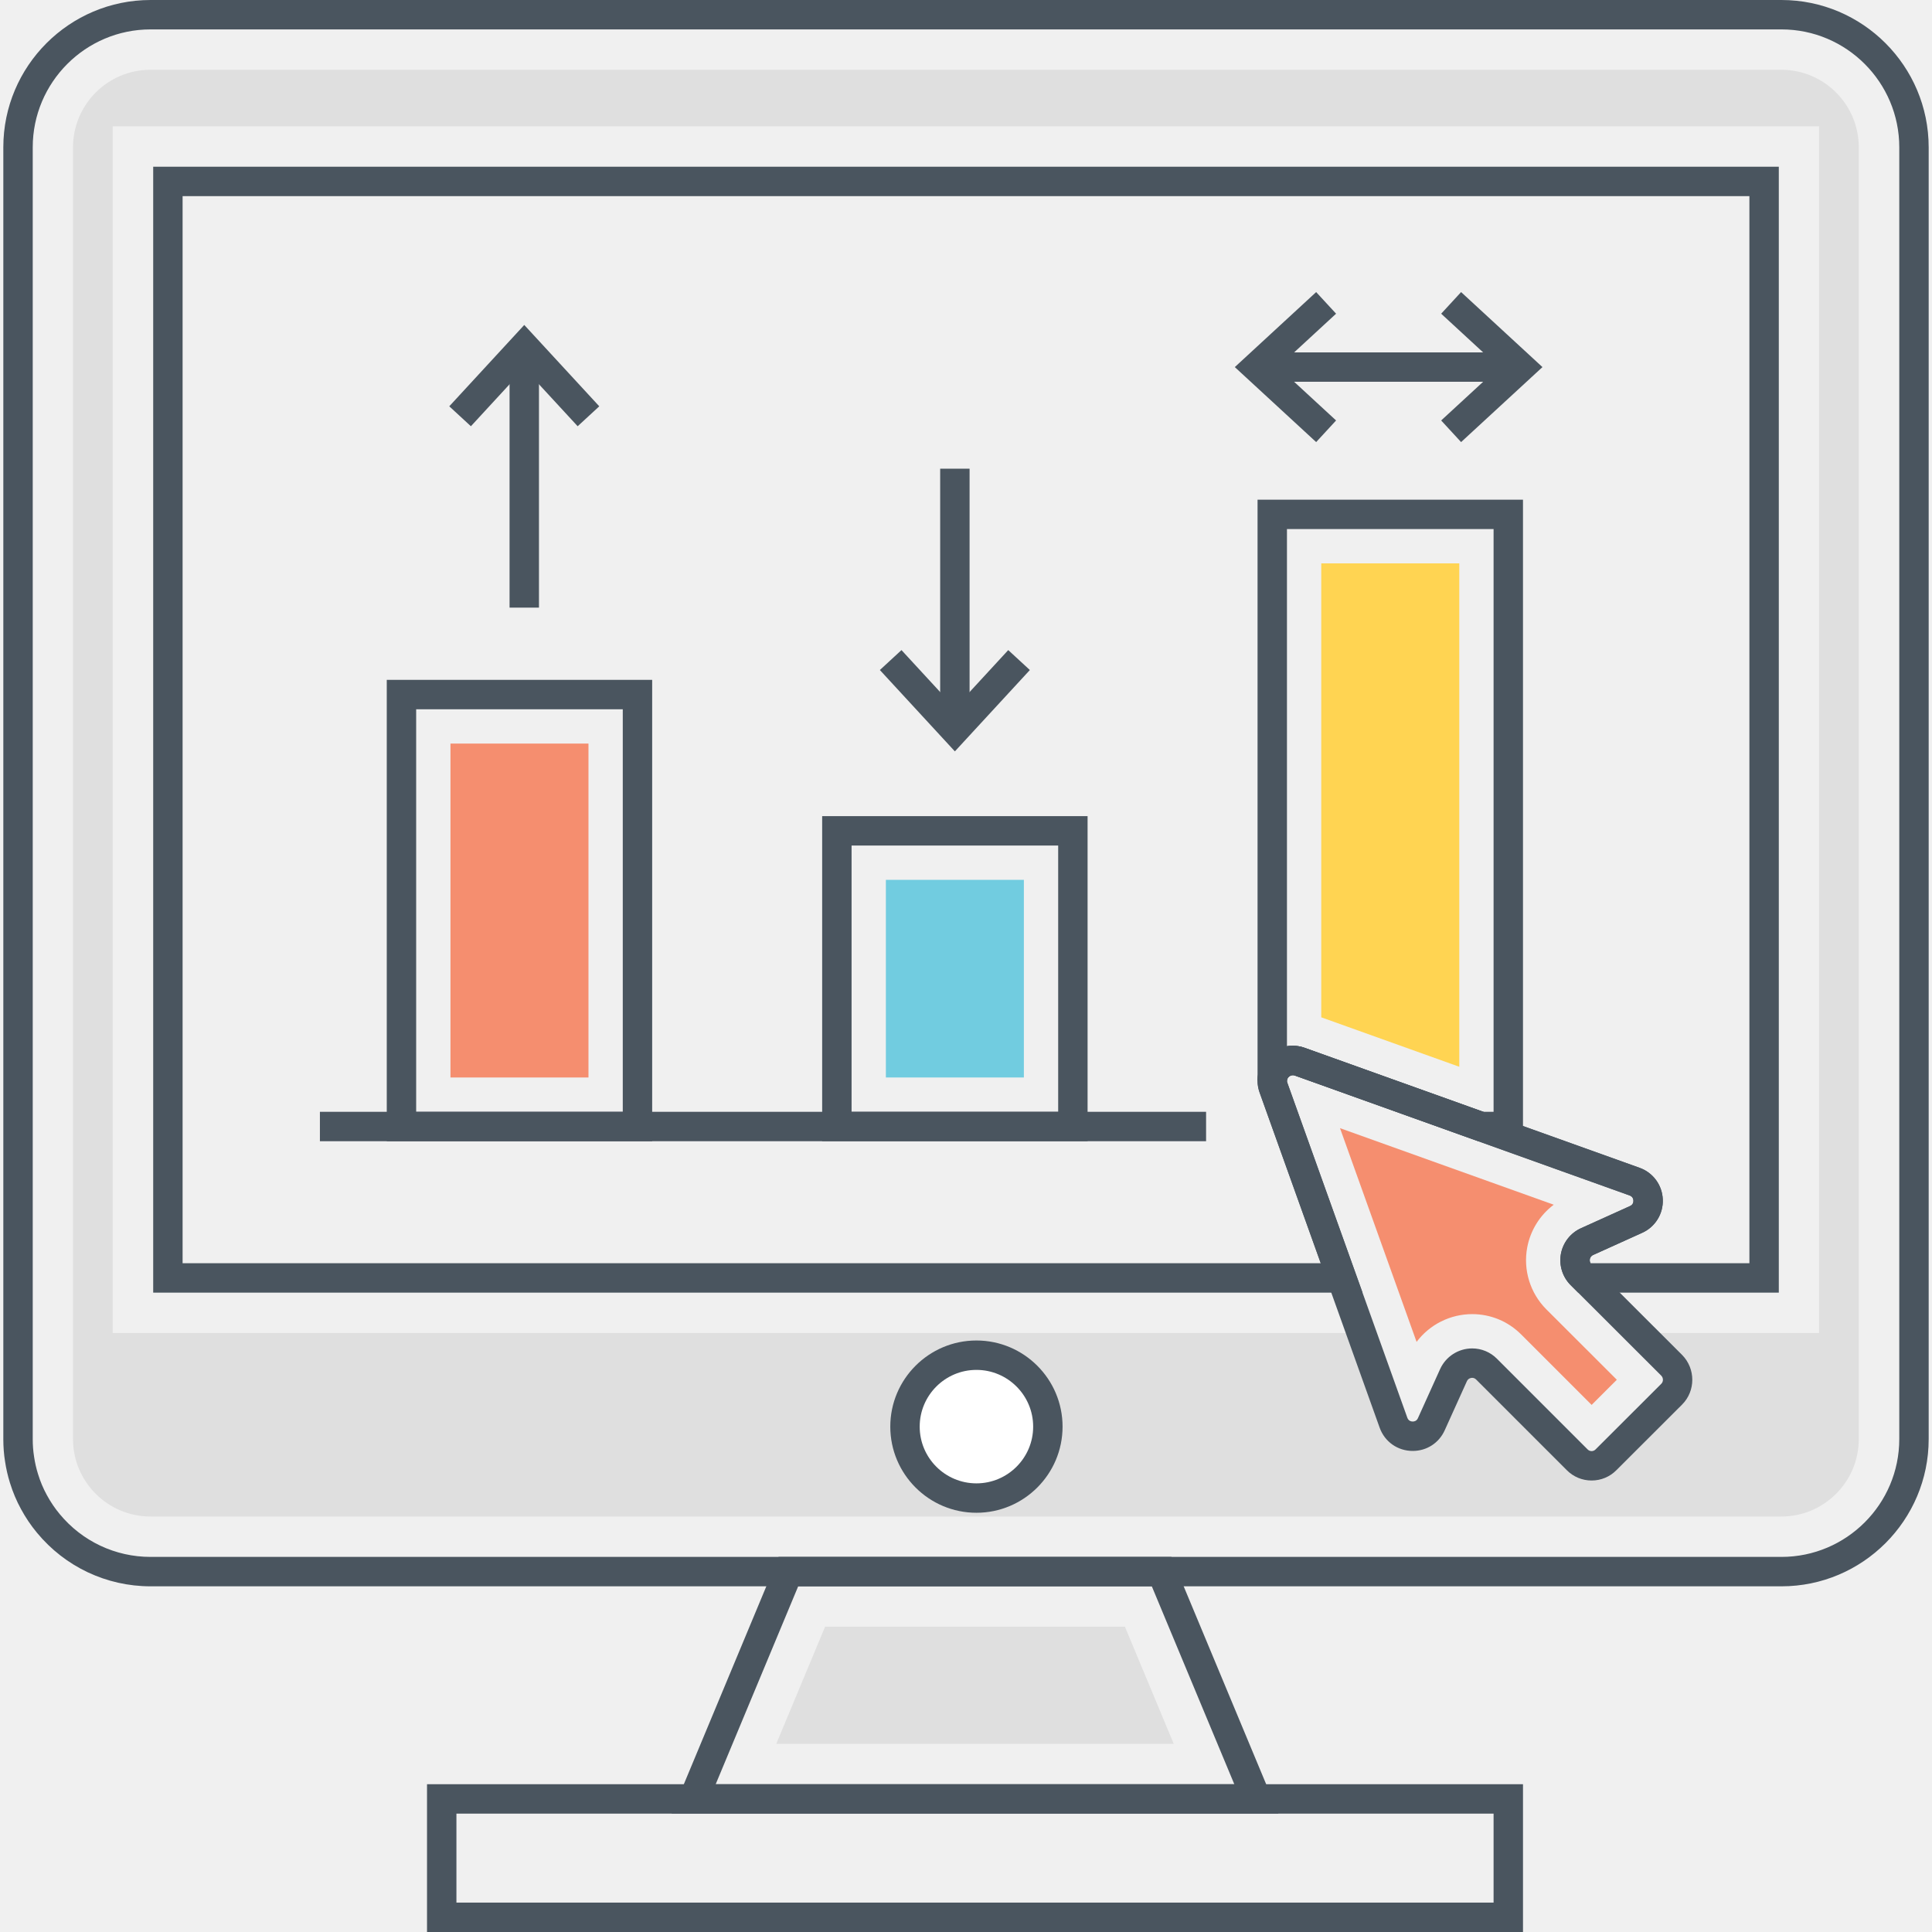
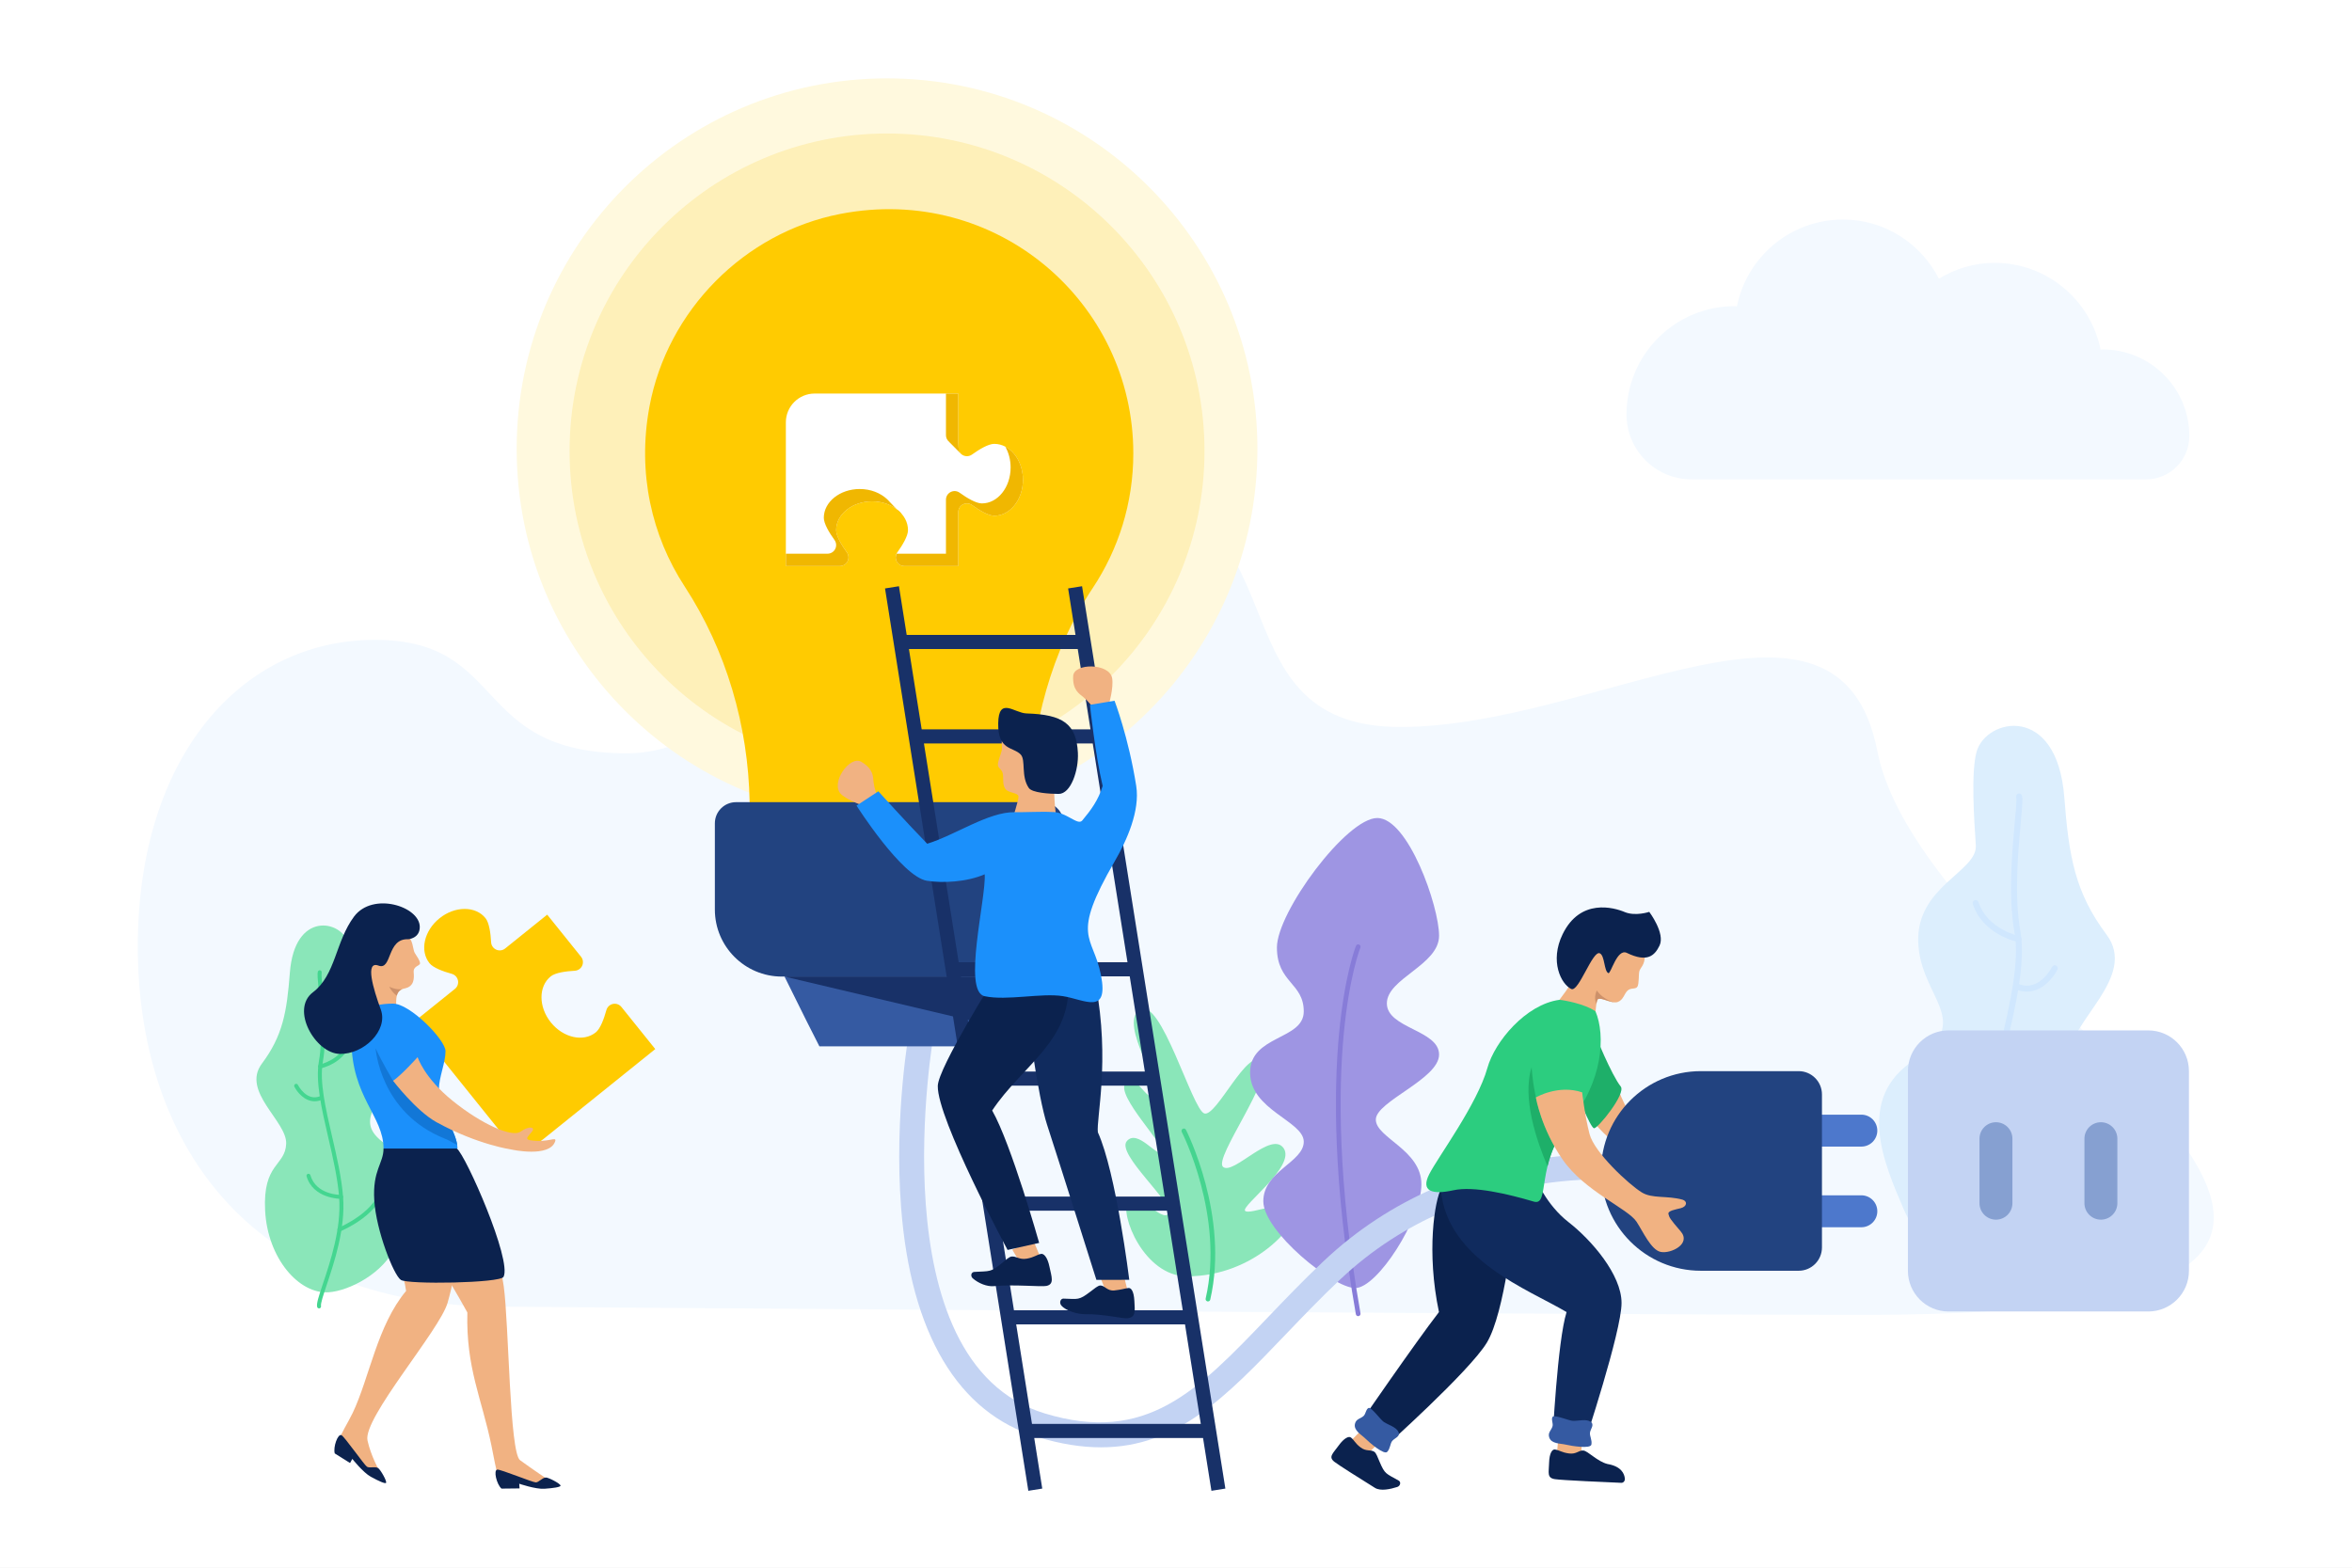
- <svg xmlns="http://www.w3.org/2000/svg" t="1625713029111" class="icon" viewBox="0 0 1024 1024" version="1.1" p-id="4835" width="128" height="128">
-   <defs>
-     <style type="text/css" />
-   </defs>
-   <path d="M944.156 36.988H79.74c-22.65 0-41.042 18.444-41.042 41.094v684.666c0 22.598 18.39 41.042 41.042 41.042h864.416c22.65 0 41.042-18.442 41.042-41.042V78.082c0-22.65-18.392-41.094-41.042-41.094z m20.002 669.548h-95.226l17.092 17.092c4.208 4.26 4.208 11.116 0 15.324l-17.404 17.404-17.404 17.352a10.724 10.724 0 0 1-15.274 0l-48.056-48.054c-5.35-5.352-14.39-3.688-17.508 3.222l-11.742 25.976c-4 8.882-16.78 8.364-20.054-0.78l-17.04-47.536H59.738V66.964h904.42v639.572z" fill="#DFDFDF" p-id="4836" />
-   <path d="M620.874 825.19H412.67l-56.72 136.068h321.644l-56.72-136.068z m-197.814 15.586h187.422l43.728 104.896H379.332l43.728-104.896z" fill="#4A555F" p-id="4837" />
-   <path d="M596.22 862.174h-158.9l-25.886 62.104h210.676z" fill="#DFDFDF" p-id="4838" />
-   <path d="M226.328 945.672V1024h580.888v-78.328H226.328z m565.302 62.742H241.914v-47.156h549.716v47.156z" fill="#4A555F" p-id="4839" />
-   <path d="M517.526 756.142m-37.862 0a37.862 37.862 0 1 0 75.724 0 37.862 37.862 0 1 0-75.724 0Z" fill="#FFFFFF" p-id="4840" />
-   <path d="M517.526 710.486c-25.174 0-45.656 20.482-45.656 45.658 0 25.174 20.48 45.652 45.656 45.652s45.656-20.478 45.656-45.652c0-25.176-20.482-45.658-45.656-45.658z m0 75.726c-16.58 0-30.07-13.488-30.07-30.068 0-16.582 13.49-30.072 30.07-30.072s30.07 13.49 30.07 30.072c0 16.58-13.49 30.068-30.07 30.068zM204.992 360.346V604.86h140.676V360.346h-140.676z m125.092 228.928h-109.506V375.932h109.506v213.342z" fill="#4A555F" p-id="4841" />
-   <path d="M238.762 394.114h73.14v176.976h-73.14z" fill="#F58E6F" p-id="4842" />
-   <path d="M435.764 432.568v172.292h140.676v-172.292h-140.676z m125.092 156.706h-109.506v-141.12h109.506v141.12z" fill="#4A555F" p-id="4843" />
-   <path d="M469.534 466.336h73.14v104.754h-73.14z" fill="#71CCE0" p-id="4844" />
-   <path d="M666.528 264.836v307.976h15.586c0-1.9 2.174-3.46 4.074-2.792l97.28 34.846h23.746V264.836h-140.686z m125.1 324.446h-5.452l-94.754-33.94a18.952 18.952 0 0 0-9.308-0.844V280.422h109.514v308.86z" fill="#4A555F" p-id="4845" />
-   <path d="M700.298 298.604v240.6l73.148 26.202V298.604z" fill="#FFD452" p-id="4846" />
-   <path d="M944.208 0H79.792C36.764 0 1.76 35.026 1.76 78.082v684.666c0 4.156 0.314 8.18 0.918 11.854a75.72 75.72 0 0 0 2.6 11.342 76.168 76.168 0 0 0 2.61 7.178 73.448 73.448 0 0 0 3.27 6.776 80.144 80.144 0 0 0 3.914 6.454 75.084 75.084 0 0 0 4.526 6.04c14.914 18.04 36.852 28.388 60.192 28.388h864.418c43.028 0 78.03-35.004 78.03-78.03V78.082C1022.24 35.026 987.236 0 944.208 0z m62.446 762.748c0 34.434-28.012 62.446-62.446 62.446H79.792c-18.678 0-36.236-8.284-48.168-22.72a58.786 58.786 0 0 1-3.586-4.776 63.36 63.36 0 0 1-3.194-5.26 58.956 58.956 0 0 1-4.68-11.124 59.762 59.762 0 0 1-2.086-9.122 58.62 58.62 0 0 1-0.73-9.442V78.082c0-34.46 28.012-62.496 62.446-62.496h864.418c34.432 0 62.446 28.036 62.446 62.496v684.666z" fill="#4A555F" p-id="4847" />
-   <path d="M891.532 718.12l-48.028-47.976a3.04 3.04 0 0 1-0.858-2.752 2.98 2.98 0 0 1 1.75-2.224l25.966-11.738a18.514 18.514 0 0 0 10.95-17.714 18.528 18.528 0 0 0-12.354-16.78l-177.54-63.594a18.68 18.68 0 0 0-6.276-1.09c-10.266 0-18.616 8.328-18.616 18.564 0 2.22 0.394 4.398 1.128 6.362l63.592 177.522c2.678 7.488 9.562 12.326 17.534 12.326 7.414 0 13.914-4.206 16.956-10.964l11.746-25.98c0.754-1.668 2.326-1.802 2.79-1.802 0.556 0 1.37 0.156 2.104 0.886l48.02 48.022c3.51 3.554 8.194 5.512 13.184 5.512s9.672-1.958 13.14-5.472l34.814-34.762c7.218-7.222 7.232-19.026-0.002-26.346z m-11.02 15.324l-34.842 34.788a2.926 2.926 0 0 1-4.22-0.034l-48.054-48.054a18.436 18.436 0 0 0-13.122-5.452 18.676 18.676 0 0 0-16.994 10.974l-11.748 25.986c-0.664 1.476-1.862 1.786-2.75 1.786-0.646 0-2.218-0.196-2.862-1.996l-63.628-177.616a2.832 2.832 0 0 1-0.18-1.012c0-1.9 2.174-3.46 4.074-2.792l177.532 63.592c1.688 0.602 1.992 1.97 2.022 2.734 0.03 0.758-0.158 2.144-1.786 2.876l-25.97 11.74a18.648 18.648 0 0 0-10.664 13.586 18.72 18.72 0 0 0 5.142 16.59l48.016 47.966c1.2 1.212 1.214 3.158 0.034 4.338z" fill="#4A555F" p-id="4848" />
-   <path d="M819.514 693.906a36.896 36.896 0 0 1-10.074-32.662 36.832 36.832 0 0 1 14.074-22.718l-113.286-40.58 40.592 113.284a36.912 36.912 0 0 1 29.454-14.72c9.804 0 19.032 3.828 25.98 10.776l37.34 37.342 13.356-13.336-37.436-37.386z" fill="#F58E6F" p-id="4849" />
-   <path d="M81.194 88.368v596.764h640.978l-39.848-111.224c-0.352-0.982-0.24-1.898 0.338-2.722 0.604-0.86 1.994-1.718 3.526-1.166l177.532 63.592c1.688 0.602 1.992 1.97 2.022 2.734 0.03 0.758-0.158 2.144-1.786 2.876l-25.97 11.74a18.648 18.648 0 0 0-10.664 13.586 18.718 18.718 0 0 0 5.136 16.584l3.998 3.998h106.35V88.368H81.194zM927.22 669.546h-84.188a3.056 3.056 0 0 1-0.388-2.156c0.11-0.584 0.48-1.648 1.752-2.224l25.966-11.738a18.514 18.514 0 0 0 10.95-17.714 18.528 18.528 0 0 0-12.354-16.78l-177.52-63.586c-7.838-2.812-16.778 0.108-21.534 6.882-3.514 5.004-4.33 11.19-2.248 16.952l32.374 90.364H96.78V103.954h830.44v565.592z" fill="#4A555F" p-id="4850" />
-   <path d="M498.31 248.416h15.586v138.334h-15.586z" fill="#4A555F" p-id="4851" />
-   <path d="M534.39 344.562l-28.286 30.692-28.302-30.692-11.456 10.562 39.758 43.122 39.746-43.122zM708.156 166.266l-10.564-11.454-43.12 39.756 43.12 39.748 10.564-11.462-30.692-28.286zM774.41 154.808l-10.562 11.462 30.694 28.298-30.694 28.286 10.562 11.462 43.124-39.748zM270.078 183.73h15.586v138.332h-15.586z" fill="#4A555F" p-id="4852" />
-   <path d="M667.702 186.768h138.336v15.586h-138.336zM277.87 172.232l-39.746 43.122 11.46 10.562 28.286-30.69 28.302 30.69 11.456-10.562zM169.558 589.274h469.694v15.586H169.558z" fill="#4A555F" p-id="4853" />
+ <svg xmlns="http://www.w3.org/2000/svg" width="600px" height="400px" viewBox="0 0 600 400" version="1.1">
+   <g id="Teamwork-Idea" stroke="none" stroke-width="1" fill="none" fill-rule="evenodd">
+     <rect fill="#FFFFFF" x="0" y="0" width="600" height="400" />
+     <path d="M127.894,333.399 C62.03,333.399 35.15,289.9 35.15,241.485 C35.15,193.069 61.578,163.26 95.651,163.26 C129.724,163.26 120.045,192.213 159.911,192.213 C199.777,192.213 221.367,123.81 278.457,123.81 C335.547,123.81 306.673,185.49 357.19,185.49 C407.706,185.49 469.156,141.778 478.905,191.599 C491.614,256.551 667.581,335.493 475.566,335.493 C399.582,335.493 127.894,333.399 127.894,333.399 Z" id="bg_1_" fill="#F3F9FF" fill-rule="nonzero" />
+     <g id="plant_2_" transform="translate(64.6944, 236.0599)" fill-rule="nonzero">
+       <path d="M36.297,81.735 C39.625,73.946 44.589,62.91 34.444,56.394 C24.297,49.878 33.56,46.019 33.889,36.574 C34.219,27.13 23.862,24.702 24.172,20.224 C24.482,15.745 24.996,7.827 24.04,4.447 C22.44,-1.207 10.468,-3.775 9.247,12.147 C8.479,22.152 7.447,28.192 2.114,35.328 C-3.22,42.465 8.529,50.011 8.311,55.755 C8.093,61.5 2.305,60.649 2.938,72.825 C3.571,85.001 11.57,94.207 19.175,93.665 C24.341,93.295 33.26,88.844 36.297,81.735 Z" id="Path" fill="#8AE6B9" />
+       <path d="M16.7,97.782 C16.466,97.782 16.255,97.619 16.205,97.381 C16.023,96.518 16.557,94.861 17.683,91.495 C19.58,85.822 22.447,77.247 21.818,69.371 C21.423,64.434 20.204,59.172 19.023,54.085 C17.336,46.807 15.742,39.932 16.673,34.651 C17.718,28.72 17.016,21.04 16.596,16.451 C16.35,13.767 16.238,12.45 16.381,11.89 C16.45,11.618 16.726,11.451 16.997,11.524 C17.268,11.593 17.432,11.868 17.362,12.139 C17.256,12.558 17.417,14.319 17.603,16.358 C18.027,20.997 18.738,28.763 17.669,34.827 C16.775,39.905 18.346,46.682 20.01,53.857 C21.197,58.98 22.426,64.279 22.827,69.289 C23.473,77.372 20.566,86.065 18.643,91.816 C17.794,94.352 17.063,96.541 17.196,97.171 C17.253,97.445 17.078,97.714 16.805,97.772 C16.77,97.779 16.735,97.782 16.7,97.782 Z" id="Path" fill="#44D690" />
+       <path d="M15.575,44.937 C13.022,44.937 11.14,42.671 10.405,41.214 C10.279,40.965 10.379,40.661 10.628,40.535 C10.876,40.406 11.182,40.508 11.307,40.757 C11.397,40.932 13.537,45.051 16.993,43.628 C17.253,43.519 17.548,43.644 17.654,43.902 C17.76,44.162 17.637,44.457 17.378,44.563 C16.749,44.824 16.145,44.937 15.575,44.937 Z" id="Path" fill="#44D690" />
+       <path d="M16.96,36.559 C16.724,36.559 16.513,36.393 16.465,36.154 C16.409,35.88 16.587,35.613 16.86,35.556 C16.913,35.545 22.23,34.413 23.715,29.831 C23.801,29.566 24.085,29.42 24.353,29.506 C24.619,29.592 24.764,29.877 24.678,30.144 C23.009,35.297 17.303,36.502 17.061,36.55 C17.027,36.556 16.993,36.559 16.96,36.559 Z" id="Path" fill="#44D690" />
+       <path d="M22.319,69.836 C22.018,69.836 15.18,69.762 13.512,64.075 C13.434,63.807 13.587,63.525 13.856,63.447 C14.127,63.369 14.405,63.523 14.484,63.79 C15.963,68.836 22.076,68.833 22.318,68.822 C22.596,68.825 22.826,69.042 22.829,69.323 C22.832,69.602 22.609,69.831 22.329,69.835 C22.328,69.836 22.325,69.836 22.319,69.836 Z" id="Path" fill="#44D690" />
+       <path d="M21.901,78.175 C21.703,78.175 21.515,78.058 21.434,77.863 C21.326,77.606 21.447,77.31 21.706,77.202 C21.809,77.159 32.008,72.818 32.229,66.477 C32.239,66.198 32.48,65.992 32.753,65.988 C33.032,65.998 33.251,66.232 33.241,66.512 C32.997,73.502 22.541,77.949 22.096,78.135 C22.032,78.162 21.967,78.175 21.901,78.175 Z" id="Path" fill="#44D690" />
+     </g>
+     <g id="plant_1_" transform="translate(286.0526, 184.7456)" fill-rule="nonzero">
+       <g id="Group" transform="translate(192.5637, 0)">
+         <path d="M7.083,123.927 C2.051,112.149 -5.457,95.461 9.887,85.607 C25.231,75.752 11.224,69.917 10.725,55.634 C10.227,41.35 25.889,37.68 25.421,30.907 C24.952,24.135 24.175,12.159 25.621,7.049 C28.041,-1.503 46.145,-5.384 47.992,18.693 C49.153,33.821 50.714,42.957 58.78,53.749 C66.845,64.542 49.079,75.952 49.408,84.64 C49.736,93.327 58.49,92.041 57.532,110.453 C56.575,128.866 44.479,142.79 32.977,141.968 C25.165,141.41 11.678,134.679 7.083,123.927 Z" id="Path" fill="#DCEEFD" />
+         <path d="M36.72,148.196 C37.075,148.196 37.392,147.95 37.468,147.59 C37.742,146.284 36.936,143.779 35.234,138.688 C32.363,130.108 28.028,117.14 28.98,105.23 C29.577,97.766 31.422,89.808 33.206,82.115 C35.757,71.108 38.168,60.713 36.76,52.725 C35.181,43.756 36.242,32.142 36.877,25.202 C37.248,21.142 37.417,19.153 37.201,18.304 C37.097,17.892 36.68,17.641 36.27,17.75 C35.861,17.855 35.613,18.271 35.718,18.68 C35.879,19.313 35.635,21.978 35.353,25.062 C34.712,32.078 33.638,43.821 35.254,52.991 C36.607,60.671 34.231,70.918 31.715,81.769 C29.918,89.517 28.06,97.53 27.455,105.108 C26.478,117.33 30.874,130.477 33.782,139.175 C35.065,143.008 36.171,146.319 35.971,147.274 C35.883,147.688 36.149,148.095 36.562,148.181 C36.615,148.191 36.668,148.196 36.72,148.196 Z" id="Path" fill="#D0E7FE" />
+         <path d="M38.422,68.279 C42.283,68.279 45.128,64.853 46.24,62.65 C46.431,62.273 46.28,61.813 45.903,61.623 C45.527,61.429 45.065,61.582 44.875,61.96 C44.74,62.224 41.504,68.453 36.277,66.302 C35.883,66.137 35.438,66.326 35.277,66.717 C35.116,67.109 35.302,67.557 35.694,67.717 C36.647,68.109 37.56,68.279 38.422,68.279 Z" id="Path" fill="#D0E7FE" />
+         <path d="M36.327,55.611 C36.683,55.611 37.003,55.36 37.076,54.998 C37.159,54.584 36.892,54.18 36.478,54.095 C36.397,54.079 28.356,52.367 26.112,45.436 C25.982,45.035 25.553,44.815 25.148,44.943 C24.746,45.074 24.527,45.506 24.656,45.908 C27.18,53.702 35.81,55.523 36.176,55.597 C36.226,55.607 36.277,55.611 36.327,55.611 Z" id="Path" fill="#D0E7FE" />
+         <path d="M28.223,105.934 C28.679,105.934 39.019,105.822 41.543,97.222 C41.662,96.817 41.43,96.391 41.024,96.273 C40.614,96.155 40.193,96.388 40.074,96.791 C37.836,104.422 28.594,104.418 28.228,104.402 C27.807,104.406 27.458,104.734 27.454,105.159 C27.448,105.58 27.787,105.928 28.209,105.934 C28.21,105.934 28.215,105.934 28.223,105.934 Z" id="Path" fill="#D0E7FE" />
+         <path d="M28.855,118.545 C29.154,118.545 29.439,118.368 29.561,118.074 C29.724,117.685 29.541,117.237 29.15,117.074 C28.993,117.008 13.57,110.444 13.236,100.855 C13.22,100.434 12.856,100.12 12.444,100.116 C12.022,100.131 11.691,100.485 11.706,100.908 C12.074,111.479 27.887,118.204 28.56,118.485 C28.656,118.525 28.757,118.545 28.855,118.545 Z" id="Path" fill="#D0E7FE" />
+       </g>
+       <g id="Group" transform="translate(0, 23.40648)">
+         <path d="M16.776,117.511 C5.77,117.511 -0.472,101.598 1.663,98.311 C3.798,95.024 10.533,104.063 12.012,101.433 C13.49,98.803 -1.349,86.313 1.389,83.026 C4.128,79.74 9.22,87.299 10.37,85.82 C11.52,84.341 -1.532,71.358 1.051,68.235 C3.634,65.113 6.461,73.33 8.744,71.522 C11.027,69.714 -0.801,53.28 4.62,49.5 C10.04,45.72 18.089,75.138 21.211,75.959 C24.331,76.781 32.217,59.032 35.83,62.647 C39.444,66.263 23.346,87.463 25.974,89.599 C28.603,91.735 38.294,80.232 41.416,84.833 C44.536,89.434 30.574,99.46 31.56,100.774 C32.545,102.088 43.059,97.159 44.208,100.609 C45.357,104.06 34.023,117.511 16.776,117.511 Z" id="Path" fill="#8AE6B9" />
+         <path d="M22.1,123.914 C22.055,123.914 22.009,123.909 21.965,123.899 C21.642,123.824 21.44,123.503 21.514,123.178 C26.335,102.192 15.531,80.886 15.421,80.673 C15.269,80.379 15.384,80.017 15.68,79.865 C15.972,79.713 16.336,79.828 16.488,80.123 C16.599,80.339 27.606,102.023 22.685,123.448 C22.62,123.726 22.372,123.914 22.1,123.914 Z" id="Path" fill="#45D48F" />
+         <path d="M36.221,98.35 C36.221,90.655 46.539,88.403 46.539,83.148 C46.539,77.892 32.845,75.077 32.845,65.505 C32.845,55.932 46.539,57.247 46.539,49.927 C46.539,42.607 39.692,42.607 39.692,33.598 C39.692,24.589 57.42,0.565 65.299,0.565 C73.178,0.565 81.058,23.088 81.058,30.595 C81.058,38.102 67.738,41.481 67.738,47.863 C67.738,54.245 81.058,54.64 81.058,60.917 C81.058,67.195 64.924,72.858 64.924,77.517 C64.924,82.176 76.555,85.212 76.555,94.034 C76.555,102.855 65.327,120.497 59.67,120.497 C54.015,120.497 36.221,106.046 36.221,98.35 Z" id="Path" fill="#9E95E3" />
+         <path d="M60.42,127.668 C60.135,127.668 59.88,127.463 59.83,127.171 C53.907,93.365 54.225,69.64 55.533,55.689 C56.955,40.527 59.747,33.478 59.865,33.186 C59.989,32.878 60.341,32.73 60.645,32.855 C60.953,32.979 61.101,33.328 60.978,33.636 C60.949,33.706 58.12,40.869 56.72,55.888 C55.426,69.754 55.122,93.341 61.013,126.964 C61.07,127.291 60.852,127.602 60.525,127.659 C60.489,127.665 60.454,127.668 60.42,127.668 Z" id="Path" fill="#877CD8" />
+       </g>
+     </g>
+     <path d="M280.858,369.29 C275.958,369.29 270.615,368.471 264.679,366.666 C244.376,360.496 232.341,340.243 229.874,308.099 C228.06,284.468 231.94,262.964 232.105,262.06 L238.3,263.199 C238.147,264.041 223.376,347.528 266.51,360.636 C292.433,368.515 305.418,354.949 323.387,336.172 C327.798,331.565 332.359,326.799 337.482,321.947 C373.096,288.223 418.188,294.933 420.092,295.232 L419.104,301.457 C418.673,301.386 375.114,294.987 341.812,326.524 C336.802,331.269 332.296,335.978 327.937,340.531 C312.912,356.23 300.411,369.29 280.858,369.29 Z" id="Path" fill="#C3D3F3" fill-rule="nonzero" />
+     <g id="cloud" transform="translate(414.7284, 56.00997)" fill="#F3F9FF" fill-rule="nonzero">
+       <path d="M132.73,66.302 C138.829,66.302 143.775,61.357 143.775,55.257 C143.775,55.256 143.775,55.255 143.775,55.254 C143.775,43.048 133.885,33.154 121.686,33.154 C121.497,33.154 121.322,33.205 121.135,33.209 C118.598,20.574 107.451,11.055 94.075,11.055 C88.866,11.055 84.05,12.584 79.892,15.092 C75.314,6.172 66.132,0.006 55.421,0.006 C42.044,0.006 30.897,9.526 28.361,22.161 C28.173,22.157 27.999,22.106 27.81,22.106 C12.561,22.106 0.2,34.473 0.2,49.729 C0.2,49.731 0.2,49.732 0.2,49.734 C0.202,58.887 7.617,66.303 16.767,66.303 L132.73,66.303 L132.73,66.302 Z" id="Path" />
+     </g>
+     <g id="bulb" transform="translate(131.2818, 20)" fill-rule="nonzero">
+       <ellipse id="Oval" fill="#FFF9DE" cx="95.004" cy="94.526" rx="94.482" ry="94.526" />
+       <ellipse id="Oval" fill="#FEF0B9" cx="95.004" cy="95.083" rx="80.985" ry="81.022" />
+       <g id="Group" transform="translate(32.39389, 33.30923)">
+         <path d="M50.672,1.277 C26.189,6.038 6.549,25.914 1.999,50.45 C-1.155,67.447 2.618,83.497 10.957,96.284 C21.63,112.662 27.202,131.834 27.561,151.366 C27.578,152.052 27.586,152.739 27.586,153.425 L27.586,155.818 L98.753,155.818 C98.753,154.337 98.778,152.847 98.836,151.366 C99.506,132.026 104.415,112.812 115.105,96.695 C121.63,86.861 125.435,75.062 125.435,62.367 C125.435,23.872 90.546,-6.465 50.672,1.277 Z" id="Path" fill="#FFCB01" />
+         <path d="M36.799,91.119 L36.799,54.447 C36.799,50.397 40.086,47.108 44.134,47.108 L80.788,47.108 L80.788,60.891 C80.788,61.719 81.247,62.473 81.984,62.849 C82.711,63.225 83.598,63.159 84.267,62.682 C86.183,61.31 88.458,59.945 89.955,59.945 C94.003,59.945 97.282,64.054 97.282,69.117 C97.282,74.18 94.003,78.288 89.955,78.288 C88.458,78.288 86.183,76.925 84.267,75.552 C83.598,75.066 82.72,75.008 81.984,75.384 C81.247,75.76 80.788,76.514 80.788,77.342 L80.788,91.117 L67.011,91.117 C66.192,91.117 65.438,90.657 65.062,89.929 C64.686,89.192 64.745,88.314 65.23,87.636 C66.593,85.728 67.956,83.451 67.956,81.953 C67.956,77.903 63.857,74.614 58.797,74.614 C53.736,74.614 49.629,77.903 49.629,81.953 C49.629,83.451 50.992,85.727 52.365,87.636 C52.842,88.314 52.908,89.192 52.532,89.929 C52.156,90.665 51.395,91.117 50.575,91.117 L36.799,91.117 L36.799,91.119 Z" id="Path" fill="#FFFFFF" />
+         <polygon id="Path" fill="#355AA2" points="89.83 195.865 80.934 213.665 45.351 213.665 42.06 207.168 36.455 195.865" />
+         <path d="M90.549,195.865 L35.784,195.865 C26.342,195.865 18.687,188.207 18.687,178.761 L18.687,156.767 C18.687,153.783 21.104,151.365 24.086,151.365 L102.247,151.365 C105.229,151.365 107.646,153.783 107.646,156.767 L107.646,178.761 C107.646,188.207 99.991,195.865 90.549,195.865 Z" id="Path" fill="#224380" />
+         <polygon id="Path" fill="#183168" points="36.455 195.865 84.224 207.168 89.83 195.865" />
+         <g transform="translate(35.99321, 46.81297)" fill="#F0B701" id="Path">
+           <path d="M56.776,13.835 C57.632,15.337 58.141,17.169 58.141,19.154 C58.141,24.217 54.862,28.325 50.813,28.325 C49.316,28.325 47.041,26.962 45.126,25.589 C44.456,25.103 43.578,25.045 42.842,25.421 C42.106,25.798 41.646,26.551 41.646,27.379 L41.646,41.154 L29.064,41.154 C28.763,41.773 28.75,42.493 29.07,43.117 C29.446,43.845 30.199,44.305 31.019,44.305 L44.795,44.305 L44.795,30.53 C44.795,29.702 45.255,28.948 45.991,28.572 C46.727,28.196 47.606,28.254 48.275,28.74 C50.191,30.112 52.466,31.476 53.963,31.476 C58.011,31.476 61.29,27.368 61.29,22.305 C61.29,18.488 59.427,15.217 56.776,13.835 Z" />
+           <path d="M42.483,12.635 C42.481,12.637 42.474,12.643 42.474,12.643 L45.256,15.451 C45.065,15.175 44.795,14.5 44.795,12.891 L44.795,0.295 L41.646,0.295 L41.646,10.927 C41.646,11.607 41.966,12.223 42.483,12.635 Z" />
+           <path d="M45.44,15.636 L45.256,15.451 C45.36,15.601 45.44,15.636 45.44,15.636 Z" />
+           <path d="M30.148,30.766 C29.92,30.468 29.525,30.13 29.064,29.792 C29.904,30.656 30.545,31.285 30.148,30.766 Z" />
+           <path d="M29.065,29.792 C28.301,29.006 27.382,28.036 26.918,27.543 C26.837,27.459 26.764,27.371 26.679,27.29 C26.639,27.249 26.614,27.222 26.614,27.222 L26.605,27.228 C24.926,25.655 22.441,24.652 19.655,24.652 C14.594,24.652 10.488,27.94 10.488,31.99 C10.488,33.488 11.851,35.765 13.223,37.673 C13.7,38.351 13.767,39.229 13.39,39.966 C13.014,40.702 12.253,41.154 11.433,41.154 L0.806,41.154 L0.806,44.305 L14.583,44.305 C15.402,44.305 16.164,43.853 16.54,43.117 C16.916,42.38 16.849,41.501 16.372,40.824 C15,38.916 13.637,36.639 13.637,35.141 C13.637,31.091 17.744,27.802 22.804,27.802 C24.784,27.802 26.612,28.311 28.109,29.166 C28.103,29.155 28.094,29.144 28.087,29.132 C28.423,29.345 28.759,29.568 29.065,29.792 Z" />
+         </g>
+       </g>
+     </g>
+     <g id="man_on_ladder" transform="translate(213.1664, 148.7357)" fill-rule="nonzero">
+       <path d="M95.872,231.646 L99.428,231.081 L87.625,156.755 L87.625,156.579 L87.598,156.579 L62.868,0.843 L59.312,1.407 L61.194,13.257 L18.13,13.257 L16.158,0.843 L12.603,1.407 L18.879,40.931 L18.879,40.959 L18.884,40.959 L49.163,231.646 L52.718,231.081 L50.669,218.179 L93.733,218.179 L95.872,231.646 Z M41.461,160.181 L84.524,160.181 L88.557,185.579 L45.494,185.579 L41.461,160.181 Z M40.889,156.58 L36.393,128.267 L79.456,128.267 L83.952,156.58 L40.889,156.58 Z M74.457,96.781 L31.394,96.781 L27.47,72.069 L70.533,72.069 L74.457,96.781 Z M75.029,100.382 L78.885,124.666 L35.821,124.666 L31.966,100.382 L75.029,100.382 Z M61.766,16.859 L65.021,37.359 L21.958,37.359 L18.703,16.859 L61.766,16.859 L61.766,16.859 Z M65.593,40.959 L69.961,68.468 L26.898,68.468 L22.53,40.959 L65.593,40.959 Z M50.099,214.578 L46.066,189.179 L89.129,189.179 L93.162,214.578 L50.099,214.578 Z" id="Shape" fill="#183168" />
+       <g id="Group" transform="translate(0, 20.70574)">
+         <path d="M67.652,156.811 L69.611,161.671 C69.611,161.671 73.153,164.742 74.6,160.359 C74.6,160.359 73.871,157.404 73.604,156.325 C73.338,155.245 67.652,156.811 67.652,156.811 Z" id="Path" fill="#F1B282" />
+         <path d="M74.914,157.109 L66.526,157.117 C66.526,157.117 56.649,125.795 53.928,117.497 C51.784,110.962 48.387,89.359 48.531,79.295 C48.666,69.7 65.061,74.881 66.335,81.618 C70.069,101.368 66.446,116.022 66.904,119.477 C71.551,129.716 74.914,157.109 74.914,157.109 Z" id="Path" fill="#102B5E" />
+         <path d="M42.881,17.623 C42.009,19.839 42.585,21.044 42.396,21.978 C42.207,22.911 41.378,24.796 41.395,25.69 C41.412,26.583 42.354,26.704 42.631,27.872 C42.908,29.039 42.477,30.562 43.258,31.785 C44.037,33.009 46.738,32.723 46.654,33.904 C46.571,35.085 45.141,39.471 45.141,39.471 L56.334,39.643 C56.334,39.643 55.475,33.262 55.872,30.624 C56.27,27.985 56.903,18.294 54.506,17.122 C52.109,15.949 43.805,15.271 42.881,17.623 Z" id="Path" fill="#F1B282" />
+         <path d="M48.694,12.593 C58.016,12.879 61.434,15.257 61.806,22.646 C62.027,27.049 60.03,33.146 56.891,33.129 C54.626,33.117 50.148,32.865 49.285,31.61 C47.236,28.628 48.558,24.507 47.223,23.087 C45.325,21.068 41.375,22.112 41.477,15.151 C41.578,8.19 45.592,12.498 48.694,12.593 Z" id="Path" fill="#0B224E" />
+         <path d="M69.682,10.466 C69.682,10.466 70.977,5.976 70.539,3.576 C69.832,-0.291 60.776,-0.3 60.603,3.05 C60.419,6.606 62.111,7.534 63.236,8.461 C64.361,9.389 65.683,11.012 66.028,11.63 C66.373,12.249 69.341,12.246 69.682,10.466 Z" id="Path" fill="#F1B282" />
+         <path d="M7.761,36.394 C7.761,36.394 3.207,34.908 1.409,33.206 C-1.487,30.464 3.599,23.192 6.55,24.937 C9.682,26.79 9.522,28.669 9.679,30.094 C9.835,31.518 10.474,33.492 10.807,34.117 C11.141,34.742 9.469,37.121 7.761,36.394 Z" id="Path" fill="#F1B282" />
+         <path d="M45.071,149.419 L47.772,153.938 C47.772,153.938 51.726,156.408 52.428,151.796 C52.428,151.796 51.236,148.972 50.801,147.941 C50.365,146.909 45.071,149.419 45.071,149.419 Z" id="Path" fill="#F1B282" />
+         <path d="M40.805,79.719 C40.805,79.719 26.156,102.977 26.064,107.642 C25.899,116.062 43.869,149.481 43.869,149.481 L51.928,147.69 C51.928,147.69 44.822,122.493 39.941,113.905 C47.521,102.463 60.289,96.065 59.323,81.13 C59.06,77.08 40.805,79.719 40.805,79.719 Z" id="Path" fill="#0B224E" />
+         <path d="M55.111,37.749 C52.707,37.587 48.265,37.84 45.667,37.793 C39.014,37.673 30.423,43.686 23.365,45.84 C18.328,40.671 10.901,32.468 10.901,32.468 L5.337,36.114 C5.337,36.114 16.863,54.252 23.294,55.286 C27.186,55.912 33.361,55.665 38.035,53.636 C38.428,59.714 32.308,83.538 38.016,84.746 C43.724,85.954 52.458,83.865 57.972,84.727 C63.487,85.589 69.726,89.743 67.689,79.343 C65.652,68.943 59.753,70.067 71.262,50.211 C74.276,45.01 77.687,37.436 76.684,31.087 C74.726,18.679 71.156,9.354 71.156,9.354 L64.876,10.401 C64.876,10.401 66.269,23.464 68.127,31.091 C67,34.763 65.105,37.292 62.923,39.905 C61.727,41.335 58.85,37.609 55.111,37.749 Z" id="Path" fill="#1B90FB" />
+         <path d="M74.669,159.2 C75.325,159.112 76.071,159.833 76.217,162.514 C76.362,165.195 76.576,166.615 74.547,166.904 C73.273,167.086 68.344,165.788 63.631,165.879 C61.928,165.911 58.741,165.101 57.546,163.613 C57.302,163.31 57.224,162.871 57.347,162.5 C57.47,162.128 57.773,161.893 58.114,161.903 C61.923,162.007 62.014,162.382 64.947,160.159 C66.012,159.351 66.895,158.597 67.482,158.555 C68.623,158.474 69.254,160.025 71.108,159.82 C72.964,159.617 73.534,159.354 74.669,159.2 Z" id="Path" fill="#0B224E" />
+         <path d="M52.402,150.493 C53.085,150.354 54.047,151.289 54.554,153.765 C55.062,156.243 55.892,158.222 53.781,158.666 C52.455,158.945 45.415,158.229 40.432,158.721 C38.632,158.899 36.452,158.008 34.99,156.731 C34.691,156.47 34.551,156.07 34.633,155.713 C34.715,155.357 35.003,155.113 35.367,155.092 C39.417,154.86 39.563,155.201 42.378,152.882 C43.401,152.04 44.237,151.263 44.854,151.173 C46.052,151 46.849,152.057 48.787,151.706 C50.725,151.356 51.22,150.733 52.402,150.493 Z" id="Path" fill="#0B224E" />
+       </g>
+     </g>
+     <g id="puzzle_1_" transform="translate(105.1868, 231.5586)" fill="#FFCB01" fill-rule="nonzero">
+       <path d="M6.93,2.747 C10.874,-0.426 16.129,-0.445 18.667,2.712 C19.606,3.879 19.969,6.508 20.1,8.861 C20.142,9.687 20.647,10.409 21.401,10.746 C22.156,11.084 23.03,10.97 23.675,10.452 L34.405,1.819 L43.039,12.56 C43.553,13.199 43.666,14.074 43.335,14.824 C42.997,15.58 42.276,16.084 41.444,16.131 C39.104,16.263 36.476,16.627 35.309,17.566 C32.155,20.104 32.161,25.36 35.333,29.306 C38.504,33.252 43.64,34.392 46.795,31.854 C47.962,30.915 48.881,28.425 49.507,26.16 C49.736,25.364 50.379,24.761 51.188,24.593 C51.998,24.425 52.826,24.735 53.34,25.374 L61.974,36.115 L33.411,59.096 C30.256,61.635 25.634,61.132 23.097,57.976 L0.127,29.399 L10.863,20.762 C11.508,20.242 11.807,19.412 11.638,18.602 C11.476,17.799 10.868,17.149 10.077,16.926 C7.808,16.293 5.32,15.374 4.381,14.207 C1.841,11.051 2.987,5.919 6.93,2.747 Z" id="Path" />
+     </g>
+     <g id="woman_1_" transform="translate(77.29202, 229.7581)" fill-rule="nonzero">
+       <path d="M40.061,64.732 C40.061,64.732 49.362,84.858 51.214,98.439 C52.536,108.138 52.681,140.837 55.38,142.817 C58.679,145.237 62.639,147.857 62.639,147.857 L60.85,149.111 C60.85,149.111 50.248,147.89 49.786,146.828 C49.323,145.766 48.593,141.592 48.067,139.044 C45.581,126.973 41.574,119.319 41.932,105.12 C39.28,100.272 35.742,94.487 35.742,94.487 C35.742,94.487 34.877,64.362 40.061,64.732 Z" id="Path" fill="#F1B282" />
+       <path d="M49.573,145.217 C48.527,145.336 49.398,148.98 50.643,150.067 C50.605,150.07 55.248,150.016 55.248,150.016 L55.167,148.822 C55.167,148.822 59.359,150.256 61.58,150.106 C63.864,149.951 65.729,149.677 65.704,149.305 C65.669,148.783 62.592,147.189 61.932,147.234 C61.018,147.296 60.171,148.466 59.391,148.48 C58.611,148.494 50.426,145.12 49.573,145.217 Z" id="Path" fill="#0B224E" />
+       <path d="M12.689,130.732 C16.991,121.677 18.927,108.454 26.303,99.629 C25.032,90.373 19.235,85.236 19.235,74.497 C19.235,69.107 21.426,65.348 21.426,65.348 L40.061,64.731 C40.061,64.731 42.021,84.71 36.889,102.654 C34.886,109.651 15.224,132.12 16.459,137.787 C17.33,141.786 19.564,145.709 19.564,145.709 L17.213,145.797 C17.213,145.797 9.003,138.86 9.186,137.716 C9.371,136.573 11.572,133.083 12.689,130.732 Z" id="Path" fill="#F1B282" />
+       <path d="M26.421,9.071 C28.114,9.637 27.987,12.542 28.514,13.388 C29.041,14.233 29.906,15.401 29.855,16.062 C29.803,16.723 28.107,16.699 28.24,18.316 C28.373,19.932 28.391,21.944 25.92,22.45 C23.449,22.955 23.839,25.166 23.747,27.257 C23.653,29.348 23.341,29.951 22.493,29.912 C22.018,29.89 19.604,29.423 17.014,27.508 C14.981,26.005 12.608,21.609 13.033,19.09 C13.854,14.239 15.66,10.307 19.606,9.204 C23.555,8.101 24.99,8.593 26.421,9.071 Z" id="Path" fill="#F1B282" />
+       <path d="M9.824,136.43 C8.88,135.966 7.647,139.503 8.107,141.091 C8.073,141.072 12.01,143.536 12.01,143.536 L12.586,142.487 C12.586,142.487 15.339,145.959 17.29,147.032 C19.296,148.136 21.014,148.914 21.193,148.587 C21.445,148.129 19.716,145.125 19.136,144.806 C18.333,144.365 16.989,144.892 16.325,144.482 C15.662,144.071 10.595,136.809 9.824,136.43 Z" id="Path" fill="#0B224E" />
+       <path d="M20.546,63.294 C20.546,67.124 17.703,68.785 18.189,76.534 C18.675,84.282 23.134,95.606 24.967,96.816 C26.8,98.027 50.332,97.628 51.161,96.035 C53.359,91.806 41.539,65.045 39.251,63.293 C36.961,61.543 20.546,63.294 20.546,63.294 Z" id="Path" fill="#0B224E" />
+       <path d="M20.546,63.294 C20.546,54.973 12.42,50.256 12.348,35.602 C12.348,28.751 16.524,26.321 22.988,26.319 C27.295,26.317 36.355,35.541 36.361,38.456 C36.368,41.371 34.67,45.161 34.67,48.174 C34.67,53.613 39.419,59.163 39.419,63.294 L20.546,63.294 Z" id="Path" fill="#1B90FB" />
+       <path d="M18.527,37.724 C18.527,37.724 19.591,54.157 36.192,60.774 C37.7,61.374 38.199,61.892 39.337,62.337 C39,60.073 37.545,57.445 36.353,54.683 L22.985,46.018 C22.985,46.019 20.009,40.992 18.527,37.724 Z" id="Path" fill="#1277D7" />
+       <path d="M22.988,46.017 C22.988,46.017 28.886,53.733 34.076,56.583 C44.585,62.356 53.25,63.562 53.25,63.562 C53.25,63.562 62.859,65.68 64.322,61.493 C64.844,59.997 62.583,61.953 57.832,61.151 C56.29,60.842 58.017,59.669 58.573,58.744 C59.128,57.818 57.647,57.448 55.487,58.991 C53.328,60.534 45.547,57.077 38.142,51.088 C30.878,45.213 29.245,39.971 29.245,39.971 C29.245,39.971 25.333,44.35 22.988,46.017 Z" id="Path" fill="#F1B282" />
+       <path d="M26.84,9.895 C26.84,9.895 29.795,9.697 29.795,6.765 C29.795,1.502 17.808,-2.292 13.03,4.102 C8.252,10.497 8.367,19.011 2.542,23.42 C-3.283,27.829 3.189,38.988 9.338,39.149 C15.486,39.31 21.797,33.187 19.855,27.845 C17.913,22.503 15.756,15.326 19.262,16.621 C22.768,17.916 21.313,9.644 26.84,9.895 Z" id="Path" fill="#0B224E" />
+       <path d="M21.999,21.999 C21.999,21.999 22.576,23.271 23.93,24.314 C24.106,23.56 24.495,22.947 25.349,22.618 C24.725,22.724 23.588,22.736 21.999,21.999 Z" id="Path" fill="#CD916A" />
+     </g>
+     <g id="man_1_" transform="translate(339.1426, 230.6584)" fill-rule="nonzero">
+       <path d="M72,43.105 C72,43.105 73.827,48.299 75.895,52.25 C77.963,56.201 87.456,61.649 90.925,62.825 C93.646,63.747 96.825,62.18 100.6,62.326 C101.836,62.374 102.105,63.62 100.669,64.372 C99.61,64.926 97.803,65.634 98.174,66.359 C98.546,67.085 98.693,67.342 101.866,69.652 C105.039,71.961 100.86,75.329 98.449,75.431 C96.137,75.529 93.319,71.755 91.272,69.799 C88.601,67.246 77.825,65.618 71.104,59.522 C64.553,53.58 61.679,46.725 61.679,46.725 C61.679,46.725 66.106,42.518 72,43.105 Z" id="Path" fill="#F1B282" />
+       <path d="M67.701,33.142 C67.701,33.142 71.967,43.663 74.303,46.552 C75.75,48.339 68.475,57.301 67.508,57.22 C66.541,57.139 62.866,47.629 62.866,47.629 C62.866,47.629 64.396,35.48 67.701,33.142 Z" id="Path" fill="#1EAF69" />
+       <g id="Group" transform="translate(117.8778, 53.11471)" fill="#4D78CC">
+         <path d="M17.813,8.784 L4.236,8.784 C1.987,8.784 0.164,6.959 0.164,4.709 L0.164,4.709 C0.164,2.459 1.988,0.635 4.236,0.635 L17.813,0.635 C20.063,0.635 21.886,2.459 21.886,4.709 L21.886,4.709 C21.886,6.959 20.062,8.784 17.813,8.784 Z" id="Path" />
+         <path d="M17.813,29.362 L4.236,29.362 C1.987,29.362 0.164,27.537 0.164,25.287 L0.164,25.287 C0.164,23.036 1.988,21.213 4.236,21.213 L17.813,21.213 C20.063,21.213 21.886,23.037 21.886,25.287 L21.886,25.287 C21.886,27.538 20.062,29.362 17.813,29.362 Z" id="Path" />
+       </g>
+       <path d="M119.697,93.578 L94.755,93.578 C80.697,93.578 69.3,82.177 69.3,68.112 L69.3,68.112 C69.3,54.047 80.697,42.646 94.755,42.646 L119.697,42.646 C122.982,42.646 125.643,45.31 125.643,48.595 L125.643,87.628 C125.643,90.915 122.982,93.578 119.697,93.578 Z" id="Path" fill="#224380" />
+       <g id="Group" transform="translate(57.58913, 6.301746)">
+         <path d="M22.864,6.814 C22.915,9.325 21.655,9.959 21.458,10.894 C21.261,11.828 21.414,14.027 20.982,14.782 C20.55,15.537 19.339,14.985 18.463,15.795 C17.586,16.605 17.416,18.214 15.898,18.721 C14.38,19.228 11.197,17.098 10.757,18.172 C10.318,19.246 10.058,24.012 10.058,24.012 L0.557,18.807 C0.557,18.807 4.541,13.923 5.264,11.378 C5.987,8.833 9.66,0.064 13.14,0.728 C16.621,1.393 22.81,4.148 22.864,6.814 Z" id="Path" fill="#F1B282" />
+         <path d="M10.755,18.174 C10.667,18.387 10.587,18.741 10.517,19.171 C9.705,17.555 10.617,15.759 10.617,15.759 C12.314,18.223 15.096,18.789 15.096,18.789 C15.096,18.789 15.096,18.789 15.087,18.793 C13.458,18.648 11.133,17.269 10.755,18.174 Z" id="Path" fill="#CD916A" />
+       </g>
+       <path d="M81.586,2.009 C81.586,2.009 85.727,7.487 84.202,10.624 C82.973,13.15 81.103,15.023 75.869,12.476 C73.349,11.249 71.779,17.945 71.142,17.634 C70.027,17.091 70.271,13.211 68.984,12.585 C67.142,11.688 63.587,22.61 61.682,21.682 C59.104,20.427 56.126,14.62 59.481,7.72 C63.988,-1.545 72.57,0.896 75.307,2.048 C78.041,3.2 81.586,2.009 81.586,2.009 Z" id="Path" fill="#0B224E" />
+       <polygon id="Path" fill="#F1B282" points="9.363 132.993 4.442 138.036 8.871 141.116 14.283 135.893" />
+       <polygon id="Path" fill="#F1B282" points="64.376 137.452 64.215 141.045 58.008 140.623 58.394 136.135" />
+       <path d="M47.106,80.795 C47.106,80.795 44.794,104.303 40.134,111.957 C35.635,119.347 13.761,138.885 13.761,138.885 L7.165,133.353 C7.165,133.353 21.923,111.879 27.942,104.117 C24.712,88.84 26.814,75.519 28.587,72.456 C30.36,69.393 47.521,70.653 47.106,80.795 Z" id="Path" fill="#0B224E" />
+       <path d="M52.654,70.039 C52.654,70.039 55.179,76.649 60.981,81.164 C66.782,85.679 74.518,94.546 74.518,101.802 C74.518,109.057 65.009,137.757 65.009,137.757 L56.902,136.95 C56.902,136.95 58.146,111.533 60.496,104.117 C50.775,98.335 30.037,90.838 28.426,72.941 L52.654,70.039 Z" id="Path" fill="#102B5E" />
+       <path d="M61.151,55.743 C52.483,66.116 56.362,77.182 52.124,75.932 C45.57,73.997 36.799,71.898 31.606,73.044 C26.198,74.235 23.216,73.316 25.471,68.91 C27.727,64.503 37.72,51.066 40.298,41.822 C42.178,35.084 50.121,25.605 58.668,24.45 C59.718,24.519 65.17,25.473 67.87,27.393 C70.453,33.414 69.819,45.372 61.151,55.743 Z" id="Path" fill="#2CCD7F" />
+       <path d="M57.402,61.699 C56.576,63.526 56.021,65.298 55.631,66.93 C52.916,60.539 49.077,49.585 51.59,41.61 C51.59,41.61 51.952,52.648 57.402,61.699 Z" id="Path" fill="#1EAF69" />
+       <path d="M64.472,48.056 C64.472,48.056 65.133,54.005 66.353,58.696 C67.574,63.387 76.29,71.489 79.675,73.585 C82.33,75.229 86.08,74.351 90.042,75.432 C91.339,75.786 91.318,77.171 89.612,77.615 C88.356,77.942 86.269,78.246 86.483,79.107 C86.697,79.967 86.791,80.275 89.585,83.5 C92.378,86.725 87.128,89.264 84.549,88.781 C82.077,88.317 80.018,83.629 78.331,81.055 C76.128,77.696 65.116,73.326 59.494,65.22 C54.015,57.32 52.653,49.355 52.653,49.355 C52.653,49.355 58.376,45.987 64.472,48.056 Z" id="Path" fill="#F1B282" />
+       <path d="M5.484,136.127 C4.976,135.727 3.786,136.182 2.323,138.21 C0.861,140.237 -0.321,141.062 1.243,142.311 C2.225,143.095 7.686,146.531 11.612,148.978 C13.03,149.862 15.551,149.311 17.301,148.747 C17.658,148.632 17.943,148.329 18.024,147.975 C18.106,147.621 17.97,147.285 17.676,147.121 C14.415,145.283 14.152,145.532 12.791,142.31 C12.297,141.14 11.93,140.103 11.457,139.775 C10.536,139.137 9.431,139.768 7.971,138.674 C6.51,137.579 6.364,136.818 5.484,136.127 Z" id="Path" fill="#0B224E" />
+       <path d="M57.525,139.181 C56.857,139.08 56.103,140.073 56.035,142.591 C55.968,145.109 55.437,146.426 57.506,146.754 C59.286,147.037 71.163,147.551 74.454,147.69 C74.708,147.7 74.952,147.589 75.126,147.384 C75.3,147.18 75.386,146.902 75.362,146.622 C75.252,145.388 74.482,143.483 70.921,142.882 C68.321,142.231 65.937,139.553 64.774,139.445 C63.612,139.337 63.036,140.443 61.144,140.199 C59.253,139.955 58.682,139.357 57.525,139.181 Z" id="Path" fill="#0B224E" />
+       <path d="M6.511,132.627 C6.122,134.332 8.119,135.369 9.154,136.385 C10.189,137.401 13.964,140.686 14.761,139.768 C15.558,138.851 15.455,137.717 16.027,136.99 C16.6,136.263 18.174,135.906 17.593,134.68 C17.013,133.454 15.08,132.933 13.91,132.185 C13.054,131.639 10.713,128.345 10.028,128.574 C9.342,128.802 9.267,130.074 8.755,130.586 C7.996,131.345 6.813,131.304 6.511,132.627 Z" id="Path" fill="#355AA2" />
+       <path d="M56.07,136.114 C56.626,137.771 58.87,137.616 60.283,137.943 C61.696,138.272 66.629,139.107 66.831,137.907 C67.034,136.708 66.355,135.795 66.465,134.876 C66.575,133.957 67.733,132.832 66.599,132.087 C65.465,131.343 63.544,131.906 62.156,131.878 C61.141,131.859 57.428,130.267 56.962,130.82 C56.496,131.372 57.095,132.497 56.923,133.201 C56.67,134.246 55.638,134.829 56.07,136.114 Z" id="Path" fill="#355AA2" />
+     </g>
+     <g id="plug" transform="translate(486.7148, 262.1671)" fill-rule="nonzero">
+       <path d="M61.314,72.464 L10.373,72.464 C4.644,72.464 0,67.818 0,62.086 L0,11.122 C0,5.39 4.644,0.744 10.373,0.744 L61.314,0.744 C67.043,0.744 71.687,5.39 71.687,11.122 L71.687,62.086 C71.687,67.818 67.042,72.464 61.314,72.464 Z" id="Path" fill="#C3D3F3" />
+       <g id="Group" transform="translate(17.9966, 23.40648)" fill="#86A0D1">
+         <path d="M4.461,25.626 L4.461,25.626 C2.142,25.626 0.262,23.745 0.262,21.424 L0.262,4.969 C0.262,2.649 2.142,0.768 4.461,0.768 L4.461,0.768 C6.78,0.768 8.661,2.649 8.661,4.969 L8.661,21.424 C8.661,23.745 6.781,25.626 4.461,25.626 Z" id="Path" />
+         <path d="M31.231,25.626 L31.231,25.626 C28.912,25.626 27.032,23.745 27.032,21.424 L27.032,4.969 C27.032,2.649 28.912,0.768 31.231,0.768 L31.231,0.768 C33.55,0.768 35.431,2.649 35.431,4.969 L35.431,21.424 C35.431,23.745 33.551,25.626 31.231,25.626 Z" id="Path" />
+       </g>
+     </g>
+   </g>
</svg>
